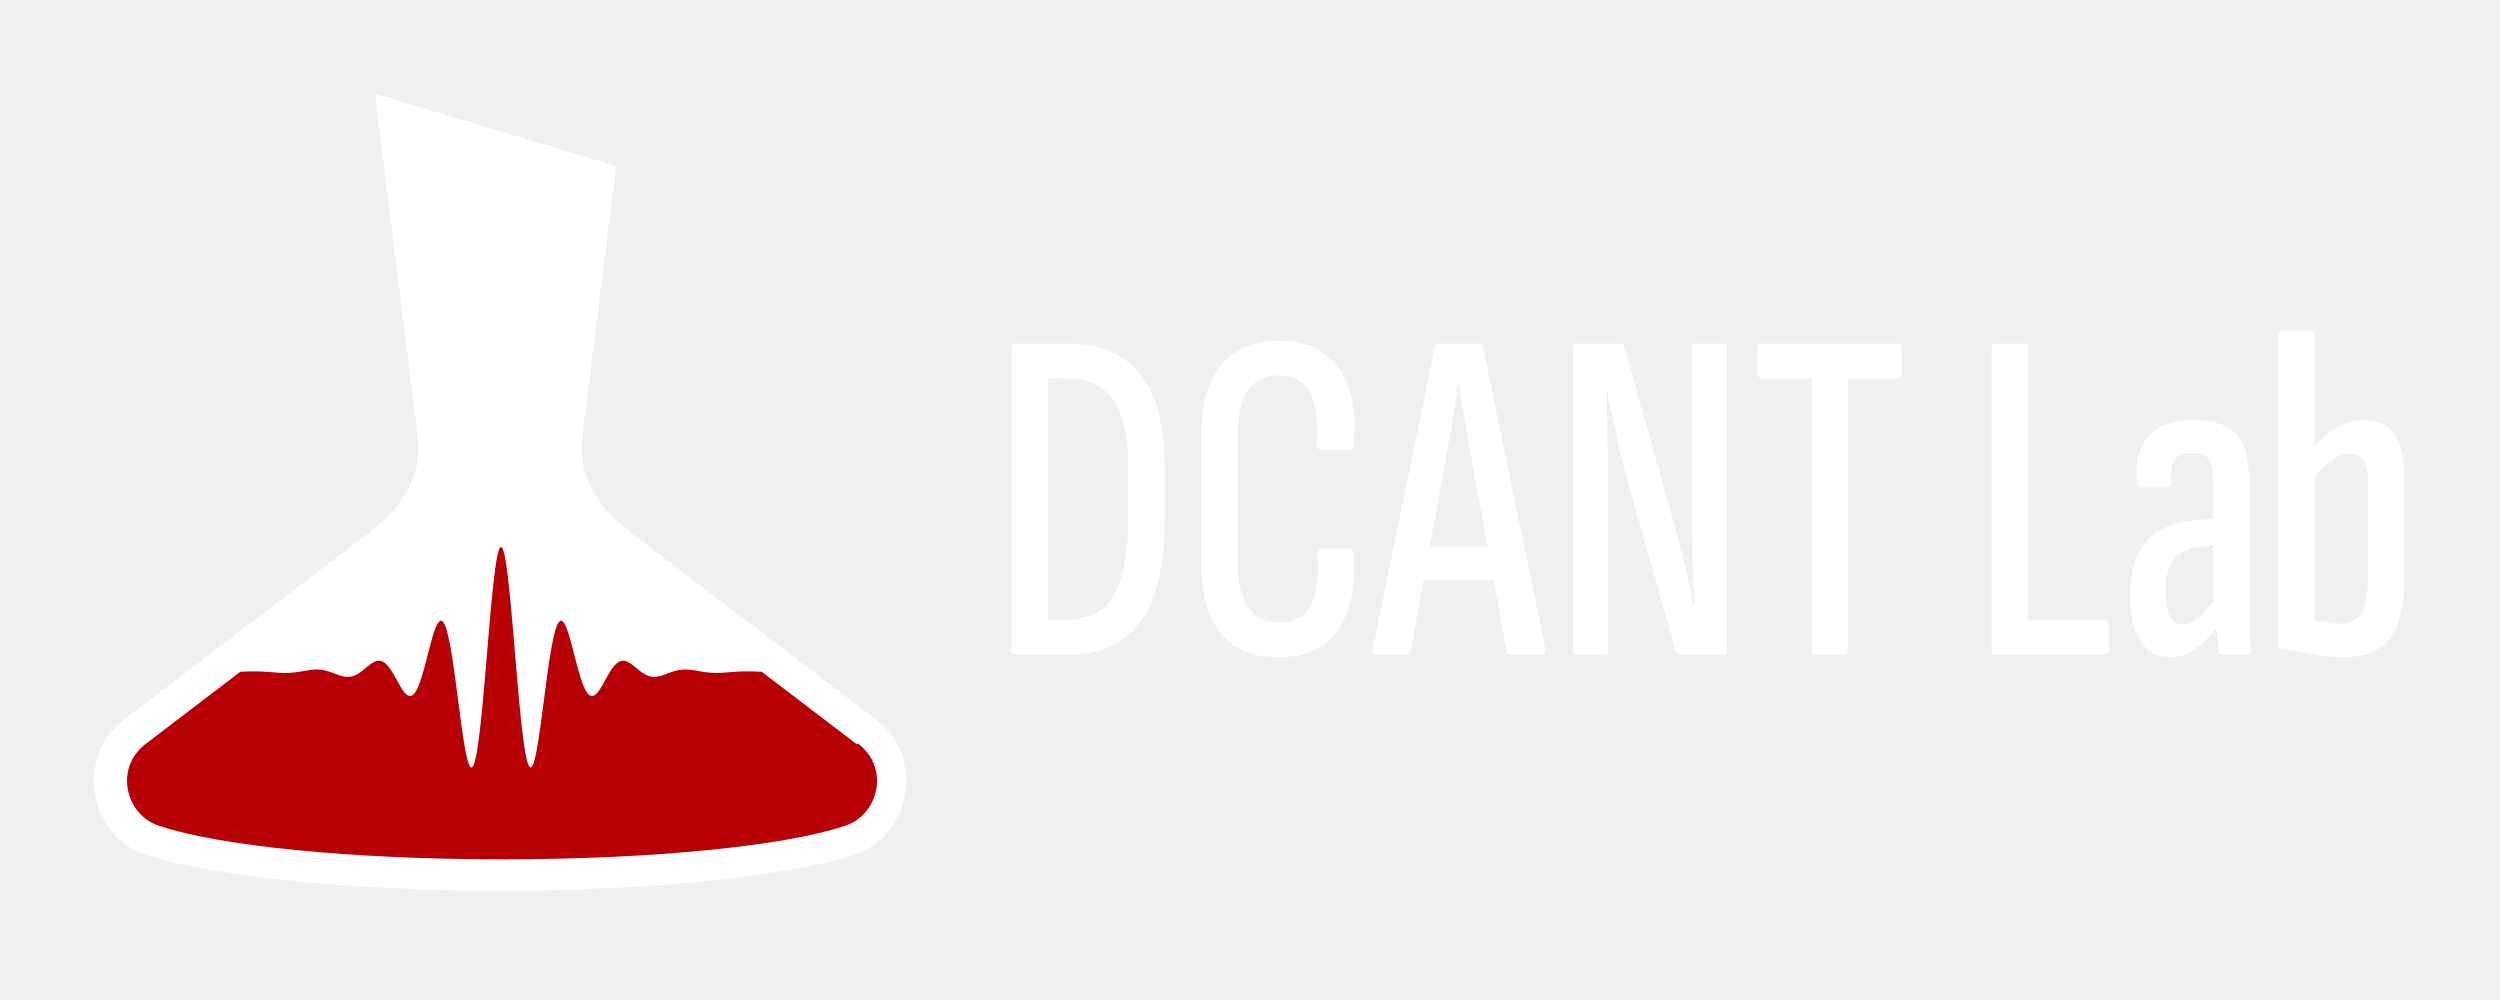
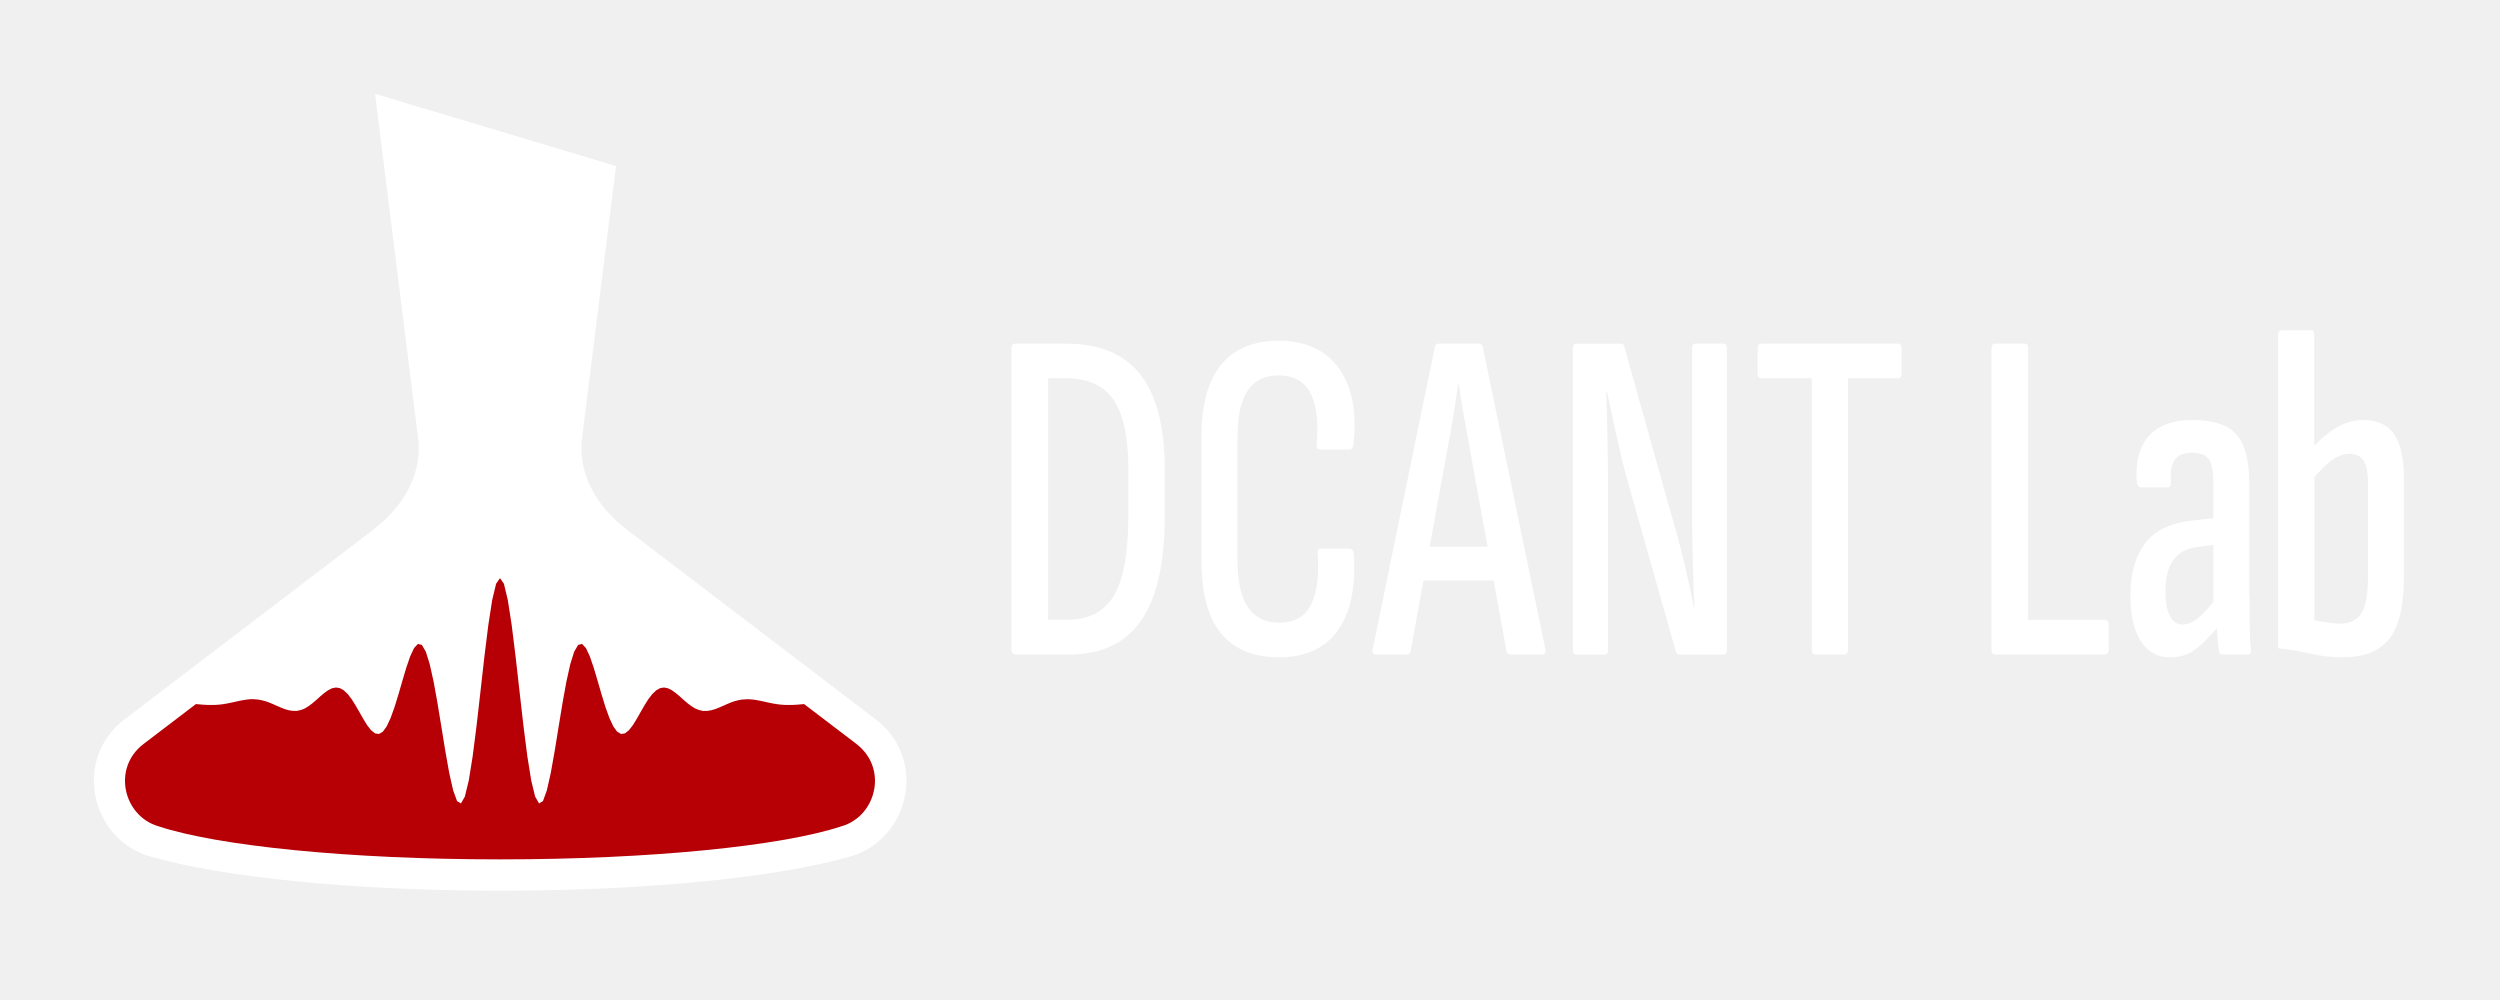
- <svg xmlns="http://www.w3.org/2000/svg" version="1.1" viewBox="0 0 1280 512">
+ <svg xmlns="http://www.w3.org/2000/svg" version="1.1" viewBox="0 0 320 128">
  <defs>
    <style>
      #decanter, #text { isolation: isolate; fill-rule: evenodd; fill: #ffffff; }
      #wave { isolation: isolate; fill-rule: evenodd; fill: #b60005; }
    </style>
  </defs>
-   <path id="decanter" d="M448.18,368.19l-126.68-96.58v-.03c-14.83-11.26-23.83-26.02-23.83-42.18,0-1.82.14-3.62.37-5.4h-.03l17.37-138.99-123.37-37.01,22,176h-.02c.22,1.78.37,3.58.37,5.4,0,16.17-9.01,30.93-23.85,42.19v.03l-126.68,96.57c-27.16,20.71-17.01,61.59,12.68,70.18v.03c36.12,10.53,102.98,17.61,179.5,17.61s143.38-7.07,179.5-17.61v-.03c29.69-8.58,39.85-49.47,12.68-70.18Z" />
-   <path id="wave" d="M438.51,380.92l-48.53-36.99h-.35s-.51-.03-.51-.03l-.51-.02-.51-.02-.51-.02-.51-.02-.51-.02h-.51s-.51-.03-.51-.03h-.51s-.51-.02-.51-.02h-.51s-.51-.01-.51-.01h-.51s-.51,0-.51,0h-.51s-.51,0-.51,0h-.51s-.51.02-.51.02h-.51s-.51.03-.51.03l-.51.02-.51.02-.51.03-.51.03-.51.03-.51.03-.51.04-.51.04-.51.04-.51.04-.51.04-.51.04-.51.04-.51.04-.51.04-.51.04-.51.03-.51.03-.51.03-.51.03-.51.02-.51.02h-.51s-.51.02-.51.02h-.51s-.51,0-.51,0h-.51s-.51-.03-.51-.03l-.51-.02-.51-.03-.51-.04-.51-.04-.51-.05-.51-.06-.51-.06-.51-.07-.51-.07-.51-.08-.51-.08-.51-.08-.51-.09-.51-.09-.51-.09-.51-.09-.51-.09-.51-.08-.51-.08-.51-.08-.51-.07-.51-.06-.51-.06-.51-.05-.51-.04-.51-.03-.51-.02h-.51s-.51,0-.51,0l-.51.02-.51.03-.51.05-.51.06-.51.08-.51.09-.51.11-.51.12-.51.13-.51.14-.51.16-.51.17-.51.17-.51.18-.51.19-.51.19-.51.19-.51.19-.51.19-.51.19-.51.18-.51.17-.51.16-.51.15-.51.13-.51.11-.51.09-.51.07-.51.04-.51.02h-.51s-.51-.05-.51-.05l-.51-.07-.51-.1-.51-.13-.51-.16-.51-.19-.51-.22-.51-.25-.51-.28-.51-.31-.51-.33-.51-.36-.51-.38-.51-.39-.51-.41-.51-.42-.51-.42-.51-.42-.51-.42-.51-.41-.51-.4-.51-.38-.51-.36-.51-.33-.51-.29-.51-.26-.51-.21-.51-.16-.51-.11-.51-.06h-.51s-.51.07-.51.07l-.51.13-.51.2-.51.27-.51.34-.51.41-.51.47-.51.54-.51.6-.51.66-.51.72-.51.77-.51.81-.51.85-.51.88-.51.91-.51.92-.51.92-.51.92-.51.9-.51.88-.51.84-.51.79-.51.73-.51.66-.51.58-.51.48-.51.38-.51.27-.51.15-.51.02-.51-.12-.51-.26-.51-.4-.51-.55-.51-.7-.51-.85-.51-1-.51-1.14-.51-1.28-.51-1.41-.51-1.53-.51-1.64-.51-1.74-.51-1.82-.51-1.89-.51-1.94-.51-1.97-.51-1.98-.51-1.97-.51-1.94-.51-1.88-.51-1.8-.51-1.69-.51-1.57-.51-1.41-.51-1.24-.51-1.04-.51-.82-.51-.59-.51-.33-.51-.06-.51.22-.51.52-.51.82-.51,1.13-.51,1.44-.51,1.74-.51,2.05-.51,2.34-.51,2.62-.51,2.88-.51,3.12-.51,3.33-.51,3.52-.51,3.67-.51,3.79-.51,3.87-.51,3.91-.51,3.91-.51,3.86-.51,3.77-.51,3.63-.51,3.44-.51,3.21-.51,2.93-.51,2.6-.51,2.23-.51,1.83-.51,1.39-.51.92-.51.42-.51-.1-.51-.64-.51-1.18-.51-1.73-.51-2.27-.51-2.8-.51-3.32-.51-3.81-.51-4.26-.51-4.68-.51-5.05-.51-5.37-.51-5.64-.51-5.84-.51-5.98-.51-6.05-.51-6.04-.51-5.97-.51-5.82-.51-5.6-.51-5.32-.51-4.96-.51-4.54-.51-4.06-.51-3.53-.51-2.95-.51-2.34-.51-1.69-.51-1.03-.51-.34-.51.34-.51,1.03-.51,1.69-.51,2.34-.51,2.95-.51,3.53-.51,4.06-.51,4.54-.51,4.96-.51,5.32-.51,5.6-.51,5.82-.51,5.97-.51,6.04-.51,6.05-.51,5.98-.51,5.84-.51,5.64-.51,5.37-.51,5.05-.51,4.68-.51,4.26-.51,3.81-.51,3.32-.51,2.8-.51,2.27-.51,1.73-.51,1.18-.51.64-.51.1-.51-.42-.51-.92-.51-1.39-.51-1.83-.51-2.23-.51-2.6-.51-2.93-.51-3.21-.51-3.44-.51-3.63-.51-3.77-.51-3.86-.51-3.91-.51-3.91-.51-3.87-.51-3.79-.51-3.67-.51-3.52-.51-3.33-.51-3.12-.51-2.88-.51-2.62-.51-2.34-.51-2.05-.51-1.74-.51-1.44-.51-1.13-.51-.82-.51-.52-.51-.22-.51.06-.51.33-.51.59-.51.82-.51,1.04-.51,1.24-.51,1.41-.51,1.57-.51,1.69-.51,1.8-.51,1.88-.51,1.94-.51,1.97-.51,1.98-.51,1.97-.51,1.94-.51,1.89-.51,1.82-.51,1.74-.51,1.64-.51,1.53-.51,1.41-.51,1.28-.51,1.14-.51,1-.51.85-.51.7-.51.55-.51.4-.51.26-.51.12-.51-.02-.51-.15-.51-.27-.51-.38-.51-.48-.51-.58-.51-.66-.51-.73-.51-.79-.51-.84-.51-.88-.51-.9-.51-.92-.51-.92-.51-.92-.51-.91-.51-.88-.51-.85-.51-.81-.51-.77-.51-.72-.51-.66-.51-.6-.51-.54-.51-.47-.51-.41-.51-.34-.51-.27-.51-.2-.51-.13-.51-.07h-.51s-.51.05-.51.05l-.51.11-.51.16-.51.21-.51.26-.51.29-.51.33-.51.36-.51.38-.51.4-.51.41-.51.42-.51.42-.51.42-.51.42-.51.41-.51.39-.51.38-.51.36-.51.33-.51.31-.51.28-.51.25-.51.22-.51.19-.51.16-.51.13-.51.1-.51.07-.51.04h-.51s-.51,0-.51,0l-.51-.04-.51-.07-.51-.09-.51-.11-.51-.13-.51-.15-.51-.16-.51-.17-.51-.18-.51-.19-.51-.19-.51-.19-.51-.19-.51-.19-.51-.19-.51-.18-.51-.17-.51-.17-.51-.16-.51-.14-.51-.13-.51-.12-.51-.11-.51-.09-.51-.08-.51-.06-.51-.05-.51-.03-.51-.02h-.51s-.51,0-.51,0l-.51.02-.51.03-.51.04-.51.05-.51.06-.51.06-.51.07-.51.08-.51.08-.51.08-.51.09-.51.09-.51.09-.51.09-.51.09-.51.08-.51.08-.51.08-.51.07-.51.07-.51.06-.51.06-.51.05-.51.04-.51.04-.51.03-.51.02-.51.02h-.51s-.51.02-.51.02h-.51s-.51,0-.51,0h-.51s-.51-.03-.51-.03l-.51-.02-.51-.03-.51-.03-.51-.03-.51-.03-.51-.04-.51-.04-.51-.04-.51-.04-.51-.04-.51-.04-.51-.04-.51-.04-.51-.04-.51-.04-.51-.03-.51-.03-.51-.03-.51-.03-.51-.02-.51-.02-.51-.02h-.51s-.51-.03-.51-.03h-.51s-.51-.01-.51-.01h-.51s-.51,0-.51,0h-.51s-.51,0-.51,0h-.51s-.51.02-.51.02h-.51s-.51.02-.51.02h-.51s-.51.03-.51.03l-.51.02-.51.02-.51.02-.51.02-.51.02h-.34s-48.53,37-48.53,37c-16.3,12.42-10.21,36.95,7.6,42.11,30.17,9.99,97.11,16.95,174.9,16.95s144.56-6.94,174.78-16.91c17.91-5.07,24.06-29.69,7.73-42.14Z" />
-   <path id="text" d="M546.09,175.92h-26c-1.46,0-2.19.81-2.19,2.43v154.3c0,1.62.81,2.43,2.43,2.43h26.97c16.68,0,29.04-5.83,37.06-17.5,8.02-11.66,12.03-29.56,12.03-53.7v-23.33c0-21.87-4.13-38.11-12.39-48.72-8.26-10.61-20.9-15.92-37.91-15.92ZM577.68,264.86c0,18.31-2.43,31.63-7.29,39.97-4.86,8.35-12.88,12.51-24.06,12.51h-9.72v-123.69h8.75c11.5,0,19.76,3.73,24.79,11.18,5.02,7.45,7.53,19.2,7.53,35.23v24.79ZM676.1,230.11h15.07c.81,0,1.37-.73,1.7-2.19,1.29-11.01.65-20.49-1.94-28.43-2.59-7.94-6.93-14.09-13-18.47-6.08-4.37-13.81-6.56-23.21-6.56-12.96,0-22.8,4.09-29.52,12.27-6.72,8.18-10.08,20.53-10.08,37.06v63.42c0,16.69,3.36,29.08,10.08,37.18,6.72,8.1,16.56,12.15,29.52,12.15,13.77,0,23.89-4.65,30.37-13.97,6.48-9.31,9.15-22.31,8.02-39-.16-1.78-.97-2.67-2.43-2.67h-14.09c-1.62,0-2.27.89-1.94,2.67.81,10.86-.28,19.44-3.28,25.76-3,6.32-8.55,9.48-16.65,9.48-6.8,0-12.03-2.59-15.67-7.78-3.65-5.18-5.47-13.52-5.47-25.03v-61.24c0-11.5,1.78-19.8,5.35-24.91,3.56-5.1,8.83-7.65,15.8-7.65,7.61,0,13,3,16.16,8.99,3.16,6,4.25,14.74,3.28,26.24-.33,1.78.32,2.67,1.94,2.67ZM759.21,177.62c-.16-1.13-.89-1.7-2.19-1.7h-20.17c-1.3,0-2.03.57-2.19,1.7l-31.83,154.79c-.32,1.78.16,2.67,1.46,2.67h16.04c1.13,0,1.78-.57,1.94-1.7l6.59-36.21h35.92l6.58,36.21c.32,1.14,1.05,1.7,2.19,1.7h16.28c1.13,0,1.62-.89,1.46-2.67l-32.08-154.79ZM732,279.92l8.98-49.33c1.13-5.83,2.15-11.54,3.04-17.13.89-5.59,1.74-11.14,2.55-16.65h.49c.65,5.51,1.5,11.06,2.55,16.65,1.05,5.59,2.07,11.22,3.04,16.89l9,49.57h-29.65ZM882.16,175.92h-14.09c-1.14,0-1.7.73-1.7,2.19v86.02c0,3.24.04,6.89.12,10.93.08,4.05.16,8.18.24,12.39.08,4.21.2,8.3.36,12.27.16,3.97.32,7.57.49,10.81h-.49c-.65-4.05-1.58-8.71-2.79-13.97-1.21-5.26-2.47-10.49-3.77-15.67-1.3-5.18-2.59-9.88-3.89-14.09l-25.03-89.42c-.16-.97-.81-1.46-1.94-1.46h-22.36c-1.3,0-1.94.81-1.94,2.43v154.3c0,1.62.57,2.43,1.7,2.43h14.58c1.13,0,1.7-.81,1.7-2.43v-82.62c0-4.7-.04-10-.12-15.92-.08-5.91-.2-11.79-.36-17.62-.16-5.83-.33-11.09-.49-15.79h.49c1.46,6.64,3.04,13.93,4.74,21.87,1.7,7.94,3.68,16.04,5.95,24.3l24.54,86.75c.32.97.97,1.46,1.94,1.46h22.36c1.13,0,1.7-.81,1.7-2.43v-154.55c0-1.46-.65-2.19-1.94-2.19ZM971.59,175.92h-69.5c-1.46,0-2.19.81-2.19,2.43v12.88c0,1.62.73,2.43,2.19,2.43h25.51v139c0,1.62.57,2.43,1.7,2.43h14.82c1.29,0,1.94-.81,1.94-2.43v-139h25.52c1.29,0,1.94-.81,1.94-2.43v-12.88c0-1.62-.65-2.43-1.94-2.43ZM1077.54,317.34h-39.12v-139c0-1.62-.65-2.43-1.94-2.43h-14.82c-1.3,0-1.94.81-1.94,2.43v154.3c0,1.62.65,2.43,1.94,2.43h55.89c1.46,0,2.19-.81,2.19-2.43v-12.88c0-1.62-.73-2.43-2.19-2.43ZM1151.77,322.2c-.08-4.53-.12-10.04-.12-16.52v-57.83c0-12.15-2.23-20.65-6.68-25.52-4.46-4.86-11.87-7.29-22.23-7.29s-17.74,2.76-22.6,8.26c-4.86,5.51-6.89,13.29-6.07,23.33.16,1.94,1.05,2.92,2.67,2.92h12.88c1.29,0,1.94-.73,1.94-2.19-.49-5.51.12-9.48,1.82-11.91s4.65-3.65,8.87-3.65,7.29,1.18,8.75,3.52c1.46,2.35,2.19,6.6,2.19,12.76v17.23l-11.18,1.24c-11.18,1.3-19.2,5.27-24.06,11.91-4.86,6.64-7.29,15.47-7.29,26.49,0,10.05,1.78,17.82,5.35,23.33,3.56,5.51,8.51,8.26,14.82,8.26,5.02,0,9.36-1.34,13-4.01,3.16-2.32,6.84-5.95,11.03-10.88,0,.11.01.21.02.31.32,4.37.65,8.02.97,10.93.16,1.46.81,2.19,1.94,2.19h13.12c1.13,0,1.62-.89,1.46-2.67-.33-2.27-.53-5.67-.61-10.21ZM1133.18,308.19c-3.03,3.82-5.63,6.6-7.78,8.3-2.76,2.19-5.43,3.28-8.02,3.28-2.76,0-4.9-1.46-6.44-4.37-1.54-2.92-2.31-6.96-2.31-12.15,0-7.13,1.34-12.59,4.01-16.4,2.67-3.8,6.68-6.03,12.03-6.68l8.51-1.19v29.21ZM1225.77,222.21c-3.4-4.78-8.67-7.17-15.8-7.17-5.02,0-9.96,1.54-14.82,4.62-3.49,2.21-6.89,5.05-10.21,8.51v-56.62c0-1.62-.57-2.43-1.7-2.43h-14.82c-1.3,0-1.94.81-1.94,2.43v160.38c5.83.65,11.34,1.58,16.52,2.79,5.18,1.22,10.77,1.82,16.77,1.82,10.69,0,18.55-3.12,23.57-9.36,5.02-6.23,7.53-16.65,7.53-31.23v-51.27c0-10.21-1.7-17.7-5.1-22.48ZM1212.4,295.23c0,9.07-1.14,15.35-3.4,18.83-2.27,3.49-5.92,5.22-10.94,5.22-2.11,0-4.29-.2-6.56-.61-2.27-.4-4.46-.77-6.56-1.09v-73.23c2.53-3.11,5.08-5.72,7.65-7.81,3.48-2.83,6.93-4.25,10.33-4.25s5.63,1.14,7.17,3.4c1.54,2.27,2.31,5.92,2.31,10.93v48.6Z" />
+   <path id="decanter" d="M112.05,92.05l-31.67-24.14h0c-3.71-2.82-5.96-6.51-5.96-10.55,0-.46.04-.9.09-1.35h0l4.34-34.75-30.84-9.25,5.5,44h0c.06.45.09.9.09,1.35,0,4.04-2.25,7.73-5.96,10.55h0s-31.67,24.15-31.67,24.15c-6.79,5.18-4.25,15.4,3.17,17.54h0c9.03,2.64,25.75,4.41,44.88,4.41s35.84-1.77,44.88-4.4h0c7.42-2.15,9.96-12.37,3.17-17.55Z" />
+   <path id="wave" d="M109.63,95.23l-6.71-5.11-.42.04-.5.04-.5.03h-.5s-.5,0-.5,0l-.5-.03-.5-.06-.5-.08-.5-.1-.5-.11-.5-.11-.5-.1-.5-.08-.5-.05h-.5s-.5.03-.5.03l-.5.09-.5.13-.5.18-.5.21-.5.22-.5.22-.5.19-.5.14-.5.08h-.5s-.5-.11-.5-.11l-.5-.2-.5-.3-.5-.38-.5-.43-.5-.45-.5-.42-.5-.36-.5-.25-.5-.1-.5.08-.5.28-.5.47-.5.65-.5.79-.5.87-.5.88-.5.81-.5.64-.5.4-.5.08-.5-.29-.5-.69-.5-1.07-.5-1.39-.5-1.62-.5-1.73-.5-1.68-.5-1.46-.5-1.07-.5-.53-.5.13-.5.86-.5,1.59-.5,2.24-.5,2.76-.5,3.05-.5,3.08-.5,2.8-.5,2.23-.5,1.37-.5.31-.5-.87-.5-2.05-.5-3.11-.5-3.92-.5-4.38-.5-4.43-.5-4.04-.5-3.23-.5-2.09-.5-.72-.5.72-.5,2.09-.5,3.23-.5,4.04-.5,4.43-.5,4.38-.5,3.92-.5,3.11-.5,2.05-.5.87-.5-.31-.5-1.37-.5-2.23-.5-2.8-.5-3.08-.5-3.05-.5-2.76-.5-2.24-.5-1.59-.5-.86-.5-.13-.5.53-.5,1.07-.5,1.46-.5,1.68-.5,1.73-.5,1.62-.5,1.39-.5,1.07-.5.69-.5.29-.5-.08-.5-.4-.5-.64-.5-.81-.5-.88-.5-.87-.5-.79-.5-.65-.5-.47-.5-.28-.5-.08-.5.1-.5.25-.5.36-.5.42-.5.45-.5.43-.5.38-.5.3-.5.2-.5.1h-.5s-.5-.07-.5-.07l-.5-.14-.5-.19-.5-.22-.5-.22-.5-.21-.5-.18-.5-.13-.5-.09-.5-.04h-.5s-.5.06-.5.06l-.5.08-.5.1-.5.11-.5.11-.5.1-.5.08-.5.06-.5.03h-.5s-.5,0-.5,0l-.5-.03-.5-.04-.42-.04-6.71,5.11c-4.07,3.11-2.55,9.24,1.9,10.53,7.54,2.5,24.28,4.24,43.72,4.24s36.14-1.73,43.7-4.23c4.48-1.27,6.02-7.42,1.93-10.54Z" />
+   <path id="text" d="M136.52,43.98h-6.5c-.36,0-.55.2-.55.61v38.58c0,.41.2.61.61.61h6.74c4.17,0,7.26-1.46,9.26-4.37,2-2.92,3.01-7.39,3.01-13.43v-5.83c0-5.47-1.03-9.53-3.1-12.18-2.07-2.65-5.22-3.98-9.48-3.98ZM144.42,66.21c0,4.58-.61,7.91-1.82,9.99-1.22,2.09-3.22,3.13-6.01,3.13h-2.43v-30.92h2.19c2.88,0,4.94.93,6.2,2.79,1.25,1.86,1.88,4.8,1.88,8.81v6.2ZM169.03,57.53h3.77c.2,0,.34-.18.43-.55.32-2.75.16-5.12-.49-7.11-.65-1.98-1.73-3.52-3.25-4.62-1.52-1.09-3.45-1.64-5.8-1.64-3.24,0-5.7,1.02-7.38,3.07-1.68,2.05-2.52,5.13-2.52,9.26v15.86c0,4.17.84,7.27,2.52,9.29,1.68,2.03,4.14,3.04,7.38,3.04,3.44,0,5.97-1.16,7.59-3.49,1.62-2.33,2.29-5.58,2-9.75-.04-.45-.24-.67-.61-.67h-3.52c-.41,0-.57.22-.49.67.2,2.71-.07,4.86-.82,6.44-.75,1.58-2.14,2.37-4.16,2.37-1.7,0-3.01-.65-3.92-1.94-.91-1.3-1.37-3.38-1.37-6.26v-15.31c0-2.88.45-4.95,1.34-6.23.89-1.28,2.21-1.91,3.95-1.91,1.9,0,3.25.75,4.04,2.25.79,1.5,1.06,3.69.82,6.56-.08.45.08.67.49.67ZM189.25,43.98h-5.04c-.32,0-.51.14-.55.43l-7.96,38.7c-.08.45.04.67.36.67h4.01c.28,0,.45-.14.49-.43l1.65-9.05h8.98l1.64,9.05c.08.28.26.43.55.43h4.07c.28,0,.4-.22.36-.67l-8.02-38.7c-.04-.28-.22-.43-.55-.43ZM183,69.98l2.24-12.33c.28-1.46.54-2.89.76-4.28.22-1.4.43-2.78.64-4.16h.12c.16,1.38.37,2.76.64,4.16.26,1.4.52,2.8.76,4.22l2.25,12.39h-7.41ZM220.54,43.98h-3.52c-.28,0-.43.18-.43.55v21.51c0,.81,0,1.72.03,2.73.02,1.01.04,2.05.06,3.1.02,1.05.05,2.08.09,3.07.04.99.08,1.89.12,2.7h-.12c-.16-1.01-.39-2.18-.7-3.49-.3-1.32-.62-2.62-.94-3.92-.32-1.3-.65-2.47-.97-3.52l-6.26-22.36c-.04-.24-.2-.36-.49-.36h-5.59c-.32,0-.49.2-.49.61v38.58c0,.41.14.61.43.61h3.64c.28,0,.43-.2.43-.61v-20.66c0-1.17-.01-2.5-.03-3.98-.02-1.48-.05-2.95-.09-4.4-.04-1.46-.08-2.77-.12-3.95h.12c.36,1.66.76,3.48,1.18,5.47.43,1.98.92,4.01,1.49,6.08l6.14,21.69c.08.24.24.36.49.36h5.59c.28,0,.43-.2.43-.61v-38.64c0-.36-.16-.55-.49-.55ZM242.9,43.98h-17.37c-.36,0-.55.2-.55.61v3.22c0,.41.18.61.55.61h6.38v34.75c0,.41.14.61.43.61h3.71c.32,0,.49-.2.49-.61v-34.75h6.38c.32,0,.49-.2.49-.61v-3.22c0-.4-.16-.61-.49-.61ZM269.38,79.34h-9.78v-34.75c0-.4-.16-.61-.49-.61h-3.71c-.32,0-.49.2-.49.61v38.58c0,.41.16.61.49.61h13.97c.36,0,.55-.2.55-.61v-3.22c0-.4-.18-.61-.55-.61ZM287.91,76.42v-14.46c0-3.04-.56-5.16-1.67-6.38-1.11-1.21-2.97-1.82-5.56-1.82s-4.43.69-5.65,2.07c-1.21,1.38-1.72,3.32-1.52,5.83.04.49.26.73.67.73h3.22c.32,0,.49-.18.49-.55-.12-1.38.03-2.37.46-2.98.43-.61,1.16-.91,2.22-.91s1.82.29,2.19.88c.36.59.55,1.65.55,3.19v4.31l-2.79.31c-2.79.32-4.8,1.32-6.01,2.98-1.22,1.66-1.82,3.87-1.82,6.62,0,2.51.45,4.46,1.34,5.83.89,1.38,2.13,2.07,3.71,2.07,1.25,0,2.34-.33,3.25-1,.79-.58,1.71-1.5,2.76-2.73,0,.03,0,.06,0,.09.08,1.09.16,2,.24,2.73.04.36.2.55.49.55h3.28c.28,0,.4-.22.36-.67-.08-.57-.13-1.42-.15-2.55-.02-1.13-.03-2.51-.03-4.13ZM283.3,77.04c-.76.95-1.41,1.65-1.94,2.08-.69.55-1.36.82-2,.82-.69,0-1.23-.36-1.61-1.09-.39-.73-.58-1.74-.58-3.04,0-1.78.33-3.15,1-4.1.67-.95,1.67-1.51,3.01-1.67l2.13-.3v7.3ZM306.44,55.55c-.85-1.19-2.17-1.79-3.95-1.79-1.26,0-2.49.39-3.71,1.15-.87.55-1.72,1.27-2.55,2.13v-14.16c0-.4-.14-.61-.43-.61h-3.71c-.32,0-.49.2-.49.61v40.09c1.46.16,2.83.39,4.13.7,1.3.3,2.69.46,4.19.46,2.67,0,4.64-.78,5.89-2.34,1.25-1.56,1.88-4.16,1.88-7.81v-12.82c0-2.55-.43-4.42-1.28-5.62ZM303.1,73.81c0,2.27-.28,3.84-.85,4.71-.57.87-1.48,1.31-2.73,1.31-.53,0-1.07-.05-1.64-.15-.57-.1-1.11-.19-1.64-.27v-18.31c.63-.78,1.27-1.43,1.91-1.95.87-.71,1.73-1.06,2.58-1.06s1.41.28,1.79.85c.38.57.58,1.48.58,2.73v12.15Z" />
</svg>
